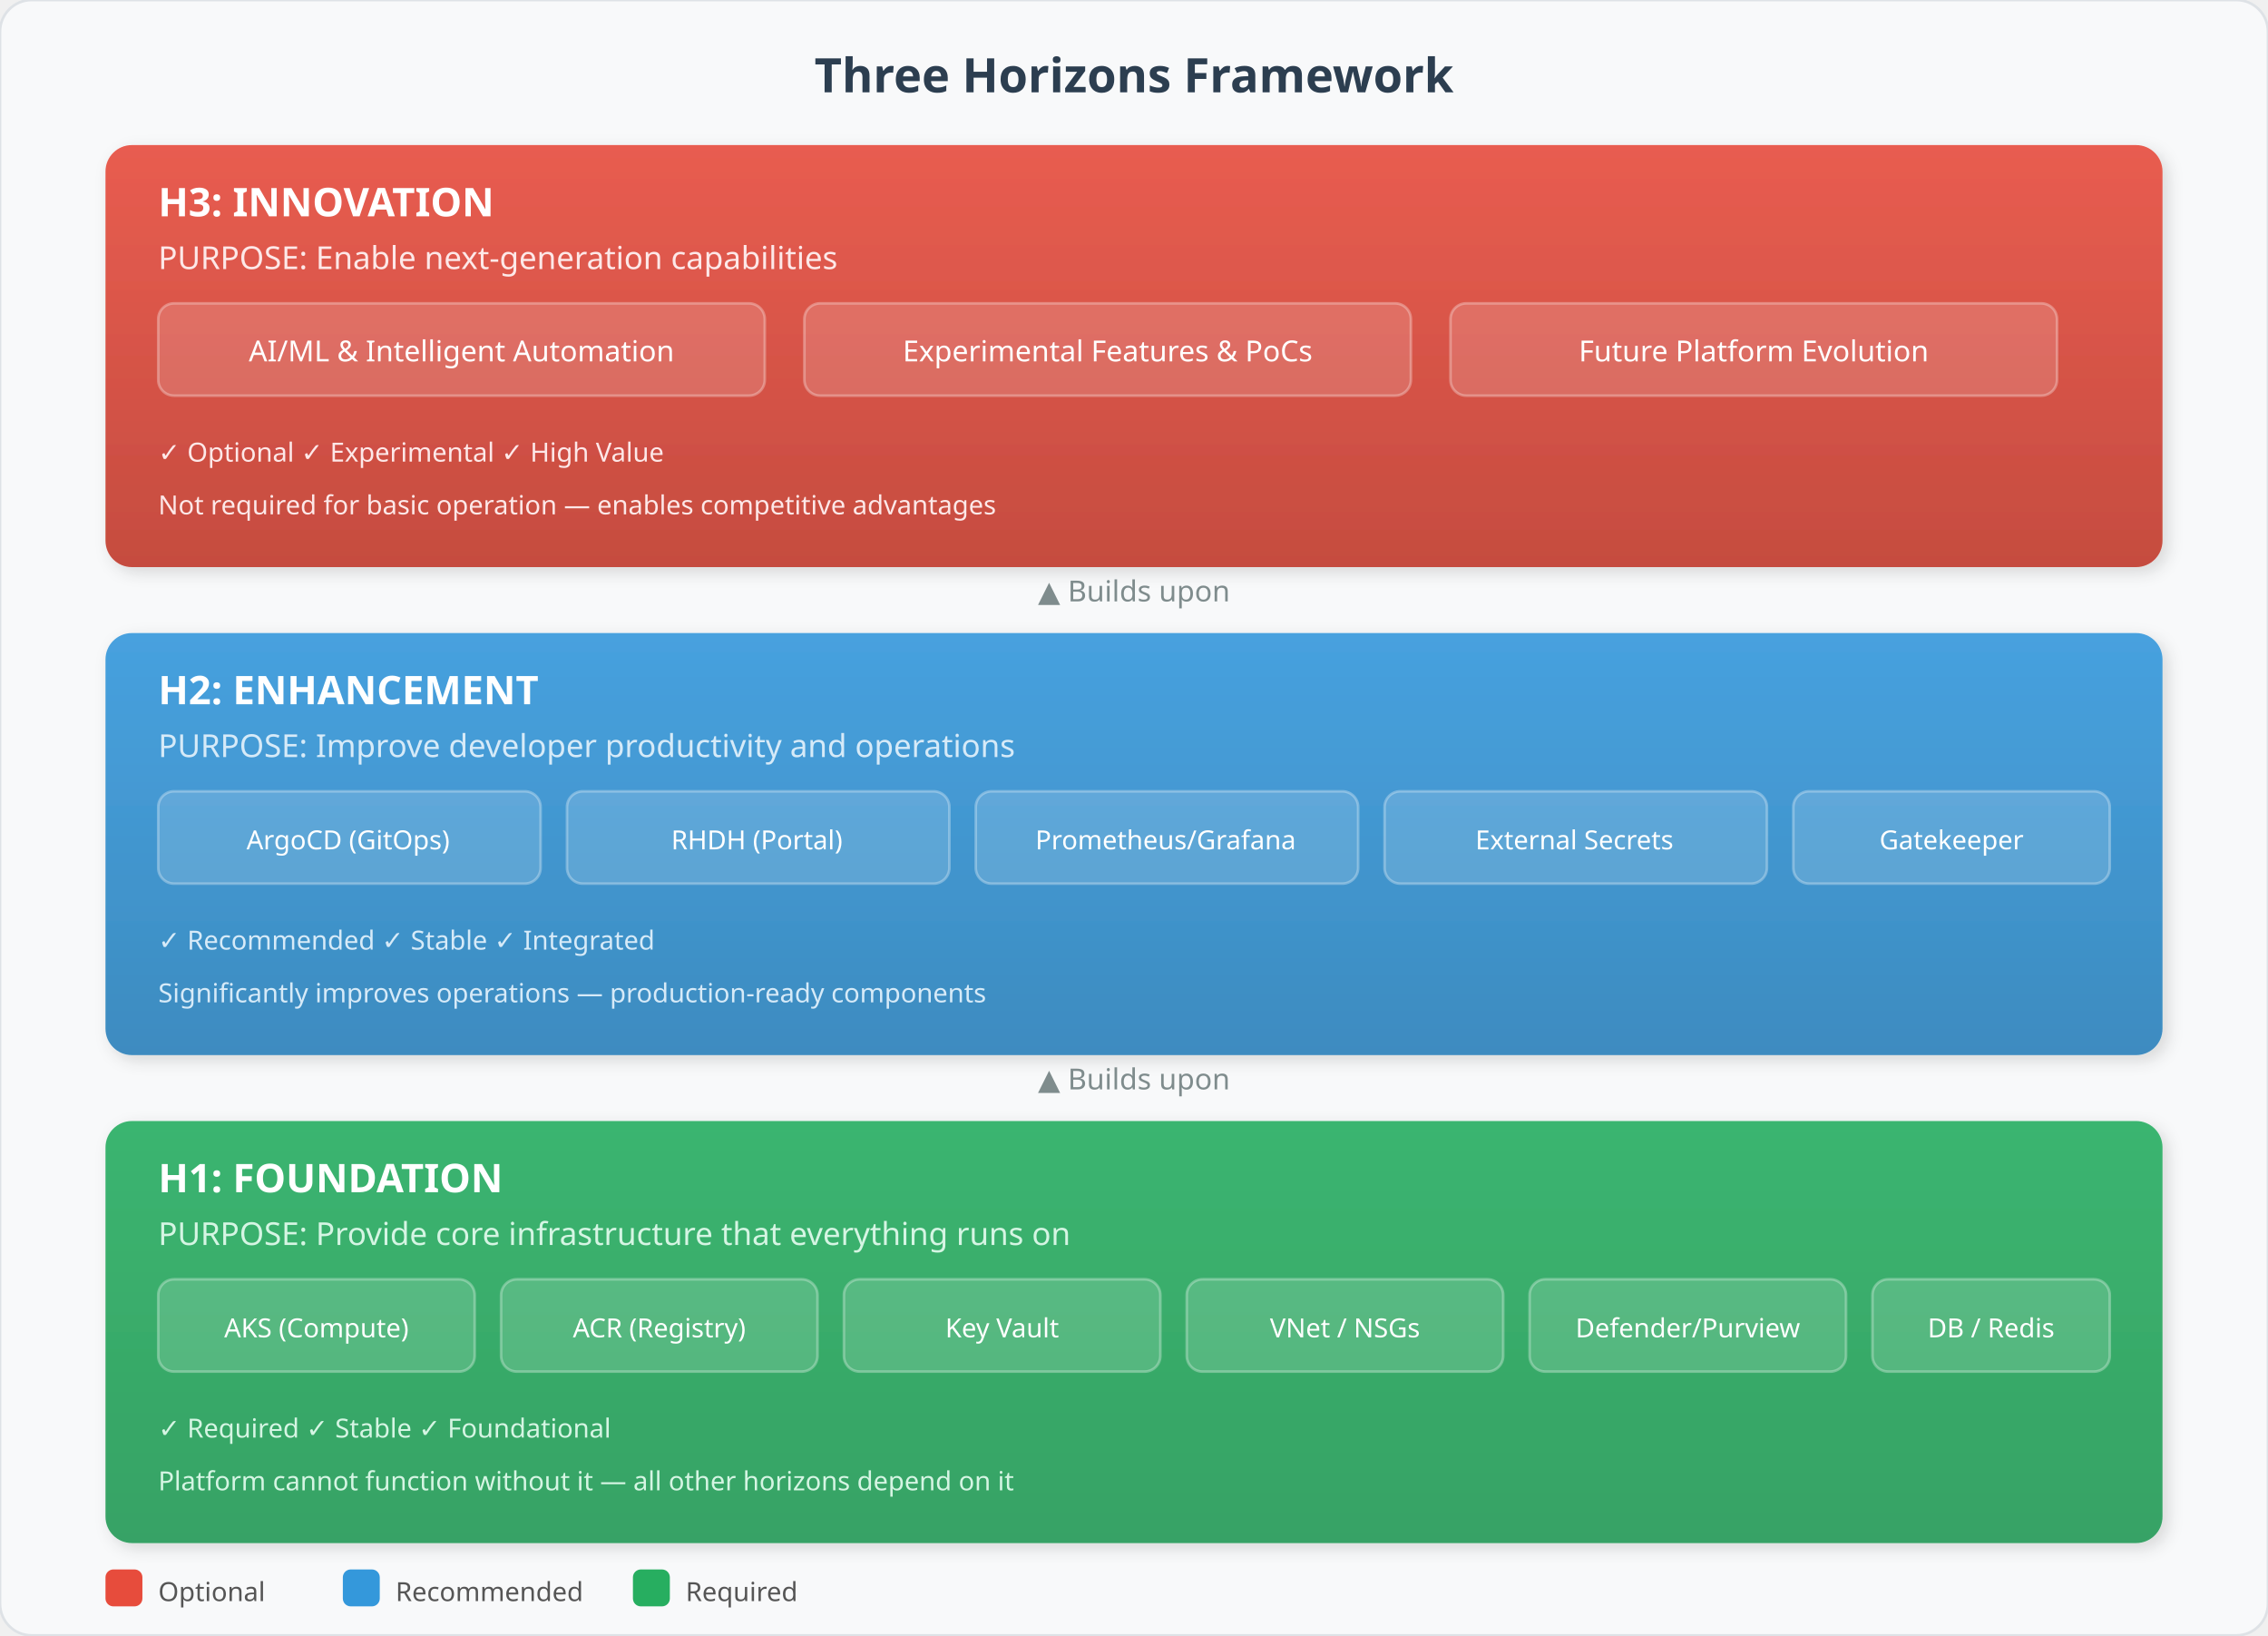
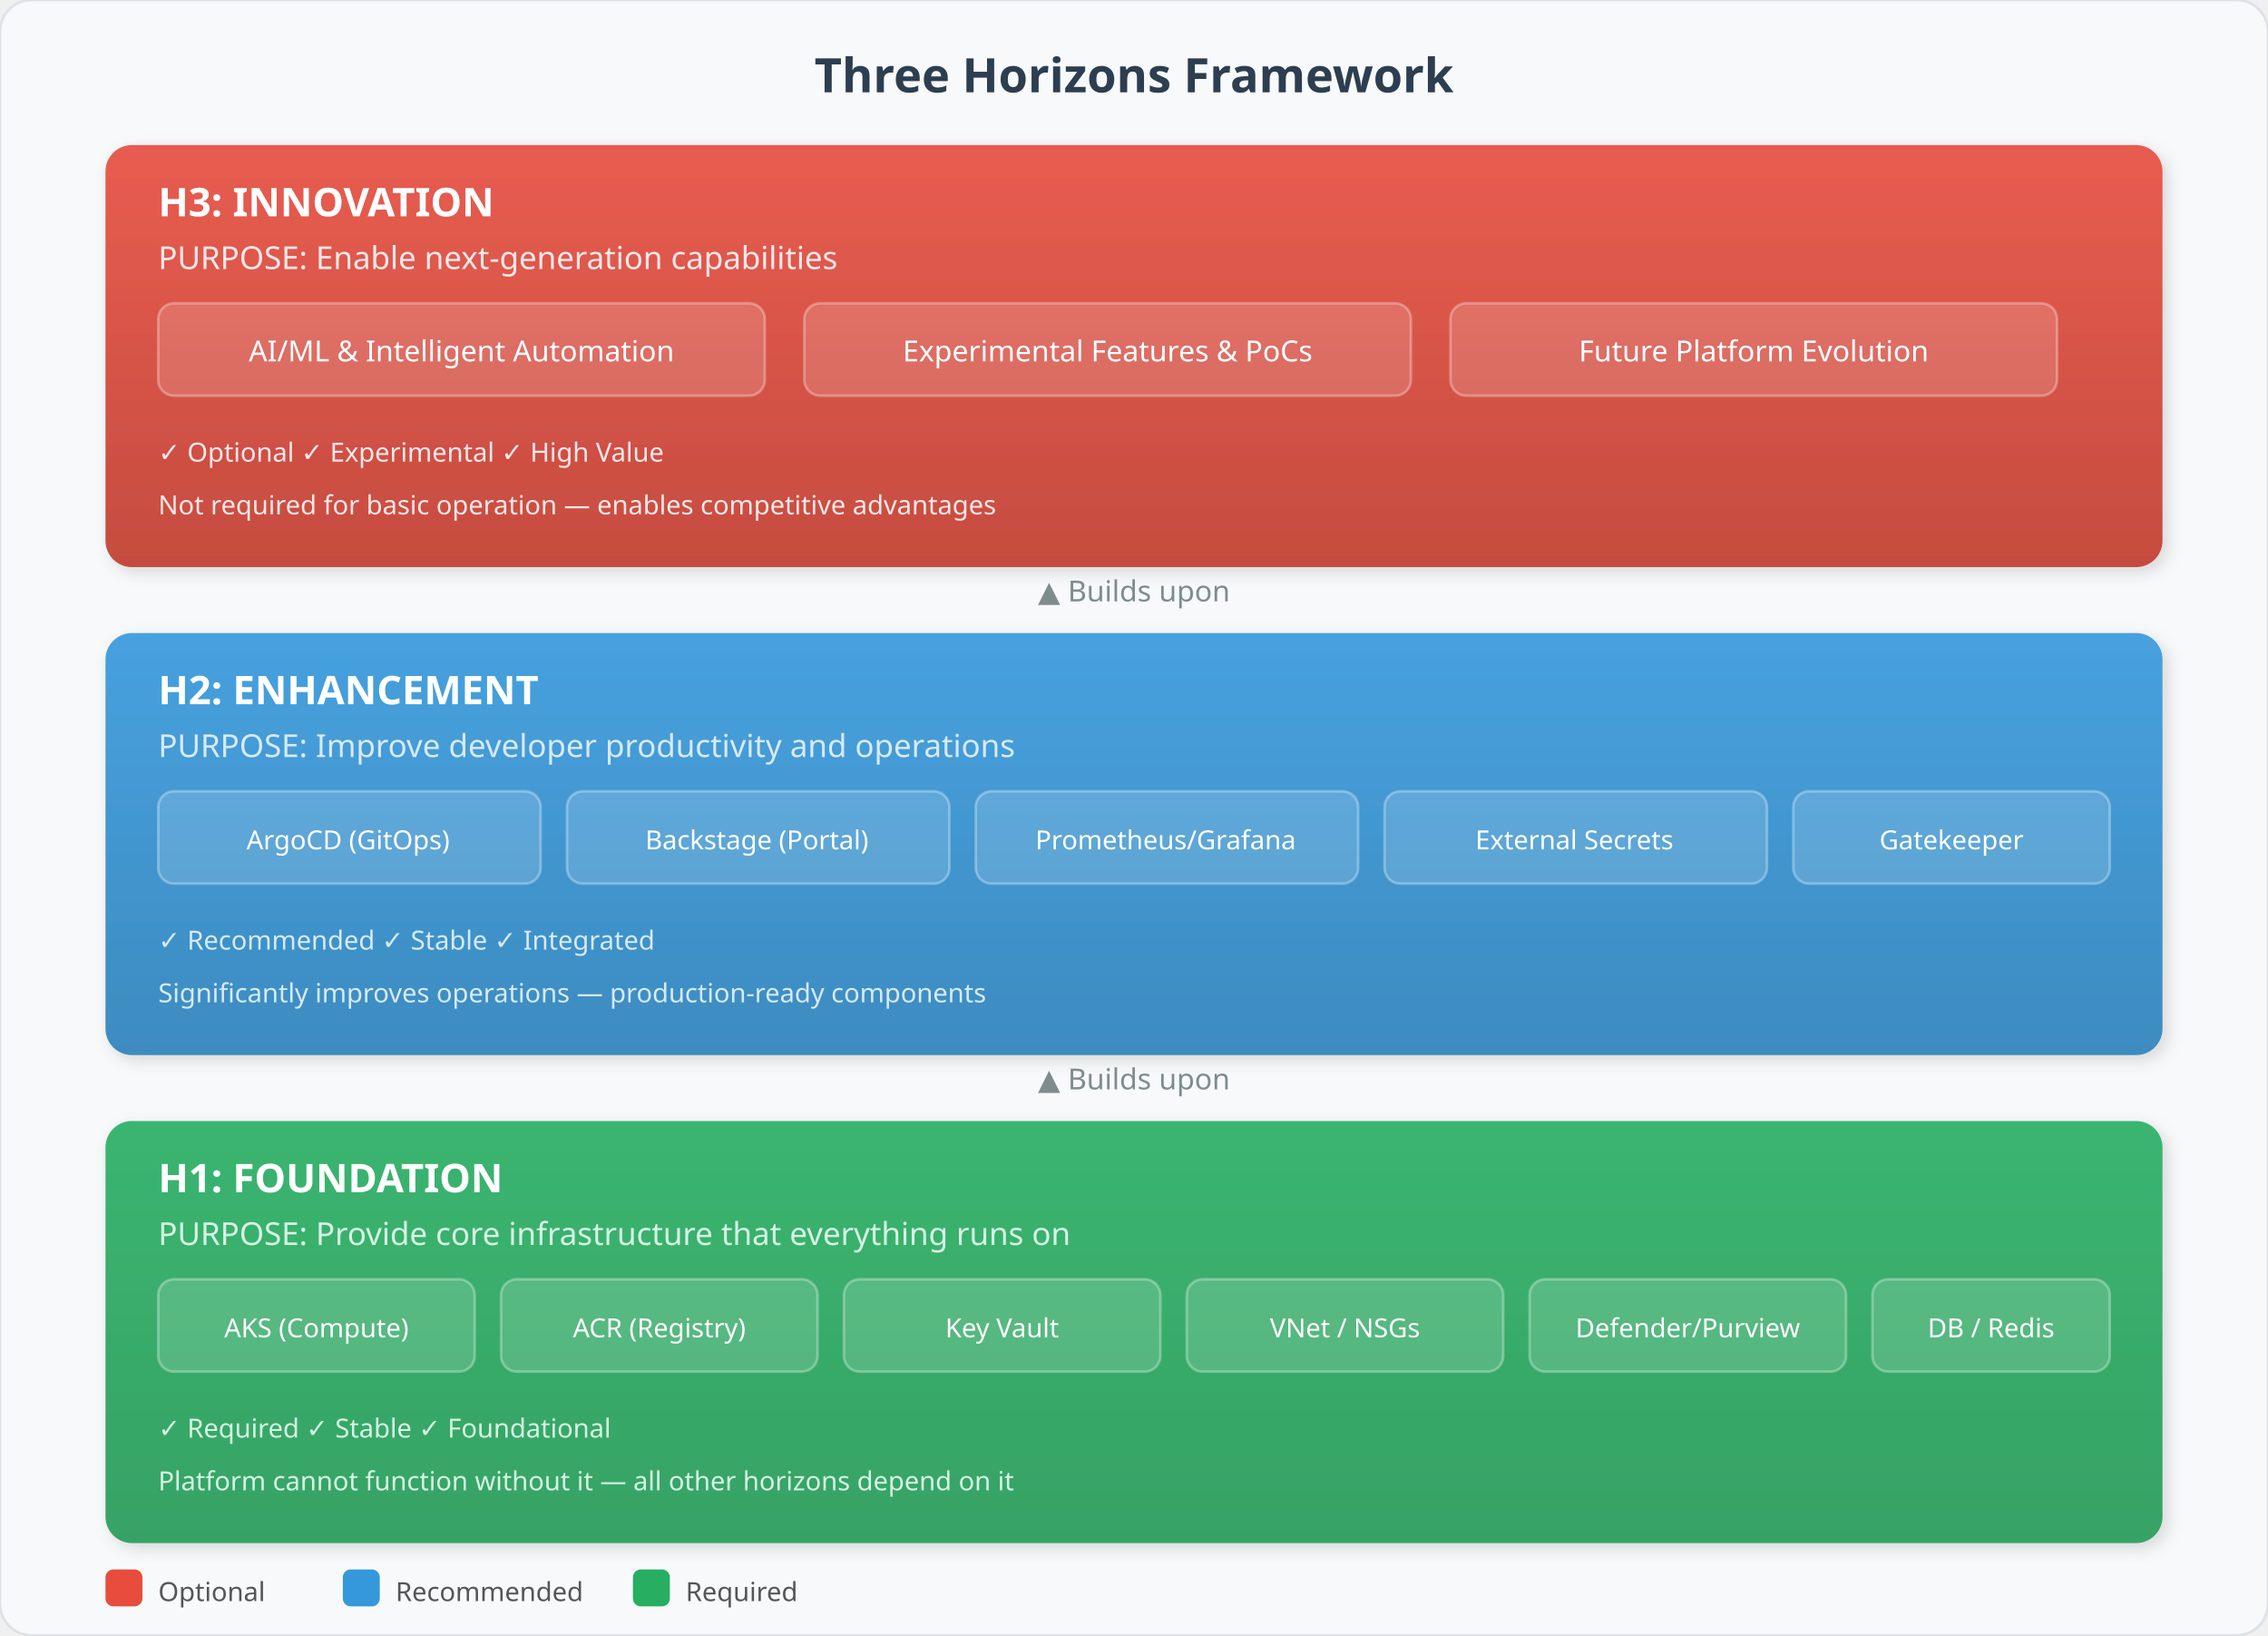
<svg xmlns="http://www.w3.org/2000/svg" viewBox="0 0 860 620" font-family="Segoe UI, sans-serif">
  <defs>
    <linearGradient id="h3g" x1="0" y1="0" x2="0" y2="1">
      <stop offset="0%" stop-color="#e74c3c" />
      <stop offset="100%" stop-color="#c0392b" />
    </linearGradient>
    <linearGradient id="h2g" x1="0" y1="0" x2="0" y2="1">
      <stop offset="0%" stop-color="#3498db" />
      <stop offset="100%" stop-color="#2980b9" />
    </linearGradient>
    <linearGradient id="h1g" x1="0" y1="0" x2="0" y2="1">
      <stop offset="0%" stop-color="#27ae60" />
      <stop offset="100%" stop-color="#229954" />
    </linearGradient>
    <filter id="ds">
      <feDropShadow dx="2" dy="2" stdDeviation="3" flood-opacity="0.15" />
    </filter>
  </defs>
  <rect width="860" height="620" rx="12" fill="#f8f9fa" stroke="#dee2e6" stroke-width="1" />
  <text x="430" y="35" text-anchor="middle" font-size="18" font-weight="700" fill="#2c3e50">Three Horizons Framework</text>
  <rect x="40" y="55" width="780" height="160" rx="10" fill="url(#h3g)" filter="url(#ds)" opacity="0.9" />
  <text x="60" y="82" font-size="15" font-weight="700" fill="#fff">H3: INNOVATION</text>
  <text x="60" y="102" font-size="12" fill="#fde8e8">PURPOSE: Enable next-generation capabilities</text>
  <rect x="60" y="115" width="230" height="35" rx="6" fill="rgba(255,255,255,0.15)" stroke="rgba(255,255,255,0.3)" />
  <text x="175" y="137" text-anchor="middle" font-size="11" fill="#fff">AI/ML &amp; Intelligent Automation</text>
  <rect x="305" y="115" width="230" height="35" rx="6" fill="rgba(255,255,255,0.15)" stroke="rgba(255,255,255,0.3)" />
  <text x="420" y="137" text-anchor="middle" font-size="11" fill="#fff">Experimental Features &amp; PoCs</text>
  <rect x="550" y="115" width="230" height="35" rx="6" fill="rgba(255,255,255,0.15)" stroke="rgba(255,255,255,0.3)" />
  <text x="665" y="137" text-anchor="middle" font-size="11" fill="#fff">Future Platform Evolution</text>
  <text x="60" y="175" font-size="10" fill="#fde8e8">✓ Optional  ✓ Experimental  ✓ High Value</text>
  <text x="60" y="195" font-size="10" fill="#fde8e8">Not required for basic operation — enables competitive advantages</text>
  <text x="430" y="228" text-anchor="middle" font-size="11" fill="#7f8c8d">▲ Builds upon</text>
  <rect x="40" y="240" width="780" height="160" rx="10" fill="url(#h2g)" filter="url(#ds)" opacity="0.9" />
  <text x="60" y="267" font-size="15" font-weight="700" fill="#fff">H2: ENHANCEMENT</text>
  <text x="60" y="287" font-size="12" fill="#d6eaf8">PURPOSE: Improve developer productivity and operations</text>
  <rect x="60" y="300" width="145" height="35" rx="6" fill="rgba(255,255,255,0.15)" stroke="rgba(255,255,255,0.3)" />
  <text x="132" y="322" text-anchor="middle" font-size="10" fill="#fff">ArgoCD (GitOps)</text>
  <rect x="215" y="300" width="145" height="35" rx="6" fill="rgba(255,255,255,0.15)" stroke="rgba(255,255,255,0.3)" />
-   <text x="287" y="322" text-anchor="middle" font-size="10" fill="#fff">RHDH (Portal)</text>
+   <text x="287" y="322" text-anchor="middle" font-size="10" fill="#fff">Backstage (Portal)</text>
  <rect x="370" y="300" width="145" height="35" rx="6" fill="rgba(255,255,255,0.15)" stroke="rgba(255,255,255,0.3)" />
  <text x="442" y="322" text-anchor="middle" font-size="10" fill="#fff">Prometheus/Grafana</text>
  <rect x="525" y="300" width="145" height="35" rx="6" fill="rgba(255,255,255,0.15)" stroke="rgba(255,255,255,0.3)" />
  <text x="597" y="322" text-anchor="middle" font-size="10" fill="#fff">External Secrets</text>
  <rect x="680" y="300" width="120" height="35" rx="6" fill="rgba(255,255,255,0.15)" stroke="rgba(255,255,255,0.3)" />
  <text x="740" y="322" text-anchor="middle" font-size="10" fill="#fff">Gatekeeper</text>
  <text x="60" y="360" font-size="10" fill="#d6eaf8">✓ Recommended  ✓ Stable  ✓ Integrated</text>
  <text x="60" y="380" font-size="10" fill="#d6eaf8">Significantly improves operations — production-ready components</text>
  <text x="430" y="413" text-anchor="middle" font-size="11" fill="#7f8c8d">▲ Builds upon</text>
  <rect x="40" y="425" width="780" height="160" rx="10" fill="url(#h1g)" filter="url(#ds)" opacity="0.9" />
  <text x="60" y="452" font-size="15" font-weight="700" fill="#fff">H1: FOUNDATION</text>
  <text x="60" y="472" font-size="12" fill="#d5f5e3">PURPOSE: Provide core infrastructure that everything runs on</text>
  <rect x="60" y="485" width="120" height="35" rx="6" fill="rgba(255,255,255,0.15)" stroke="rgba(255,255,255,0.3)" />
  <text x="120" y="507" text-anchor="middle" font-size="10" fill="#fff">AKS (Compute)</text>
  <rect x="190" y="485" width="120" height="35" rx="6" fill="rgba(255,255,255,0.15)" stroke="rgba(255,255,255,0.3)" />
  <text x="250" y="507" text-anchor="middle" font-size="10" fill="#fff">ACR (Registry)</text>
  <rect x="320" y="485" width="120" height="35" rx="6" fill="rgba(255,255,255,0.15)" stroke="rgba(255,255,255,0.3)" />
  <text x="380" y="507" text-anchor="middle" font-size="10" fill="#fff">Key Vault</text>
  <rect x="450" y="485" width="120" height="35" rx="6" fill="rgba(255,255,255,0.15)" stroke="rgba(255,255,255,0.3)" />
  <text x="510" y="507" text-anchor="middle" font-size="10" fill="#fff">VNet / NSGs</text>
  <rect x="580" y="485" width="120" height="35" rx="6" fill="rgba(255,255,255,0.15)" stroke="rgba(255,255,255,0.3)" />
  <text x="640" y="507" text-anchor="middle" font-size="10" fill="#fff">Defender/Purview</text>
  <rect x="710" y="485" width="90" height="35" rx="6" fill="rgba(255,255,255,0.15)" stroke="rgba(255,255,255,0.3)" />
  <text x="755" y="507" text-anchor="middle" font-size="10" fill="#fff">DB / Redis</text>
  <text x="60" y="545" font-size="10" fill="#d5f5e3">✓ Required  ✓ Stable  ✓ Foundational</text>
  <text x="60" y="565" font-size="10" fill="#d5f5e3">Platform cannot function without it — all other horizons depend on it</text>
  <rect x="40" y="595" width="14" height="14" rx="3" fill="#e74c3c" />
  <text x="60" y="607" font-size="10" fill="#555">Optional</text>
  <rect x="130" y="595" width="14" height="14" rx="3" fill="#3498db" />
  <text x="150" y="607" font-size="10" fill="#555">Recommended</text>
  <rect x="240" y="595" width="14" height="14" rx="3" fill="#27ae60" />
  <text x="260" y="607" font-size="10" fill="#555">Required</text>
</svg>
